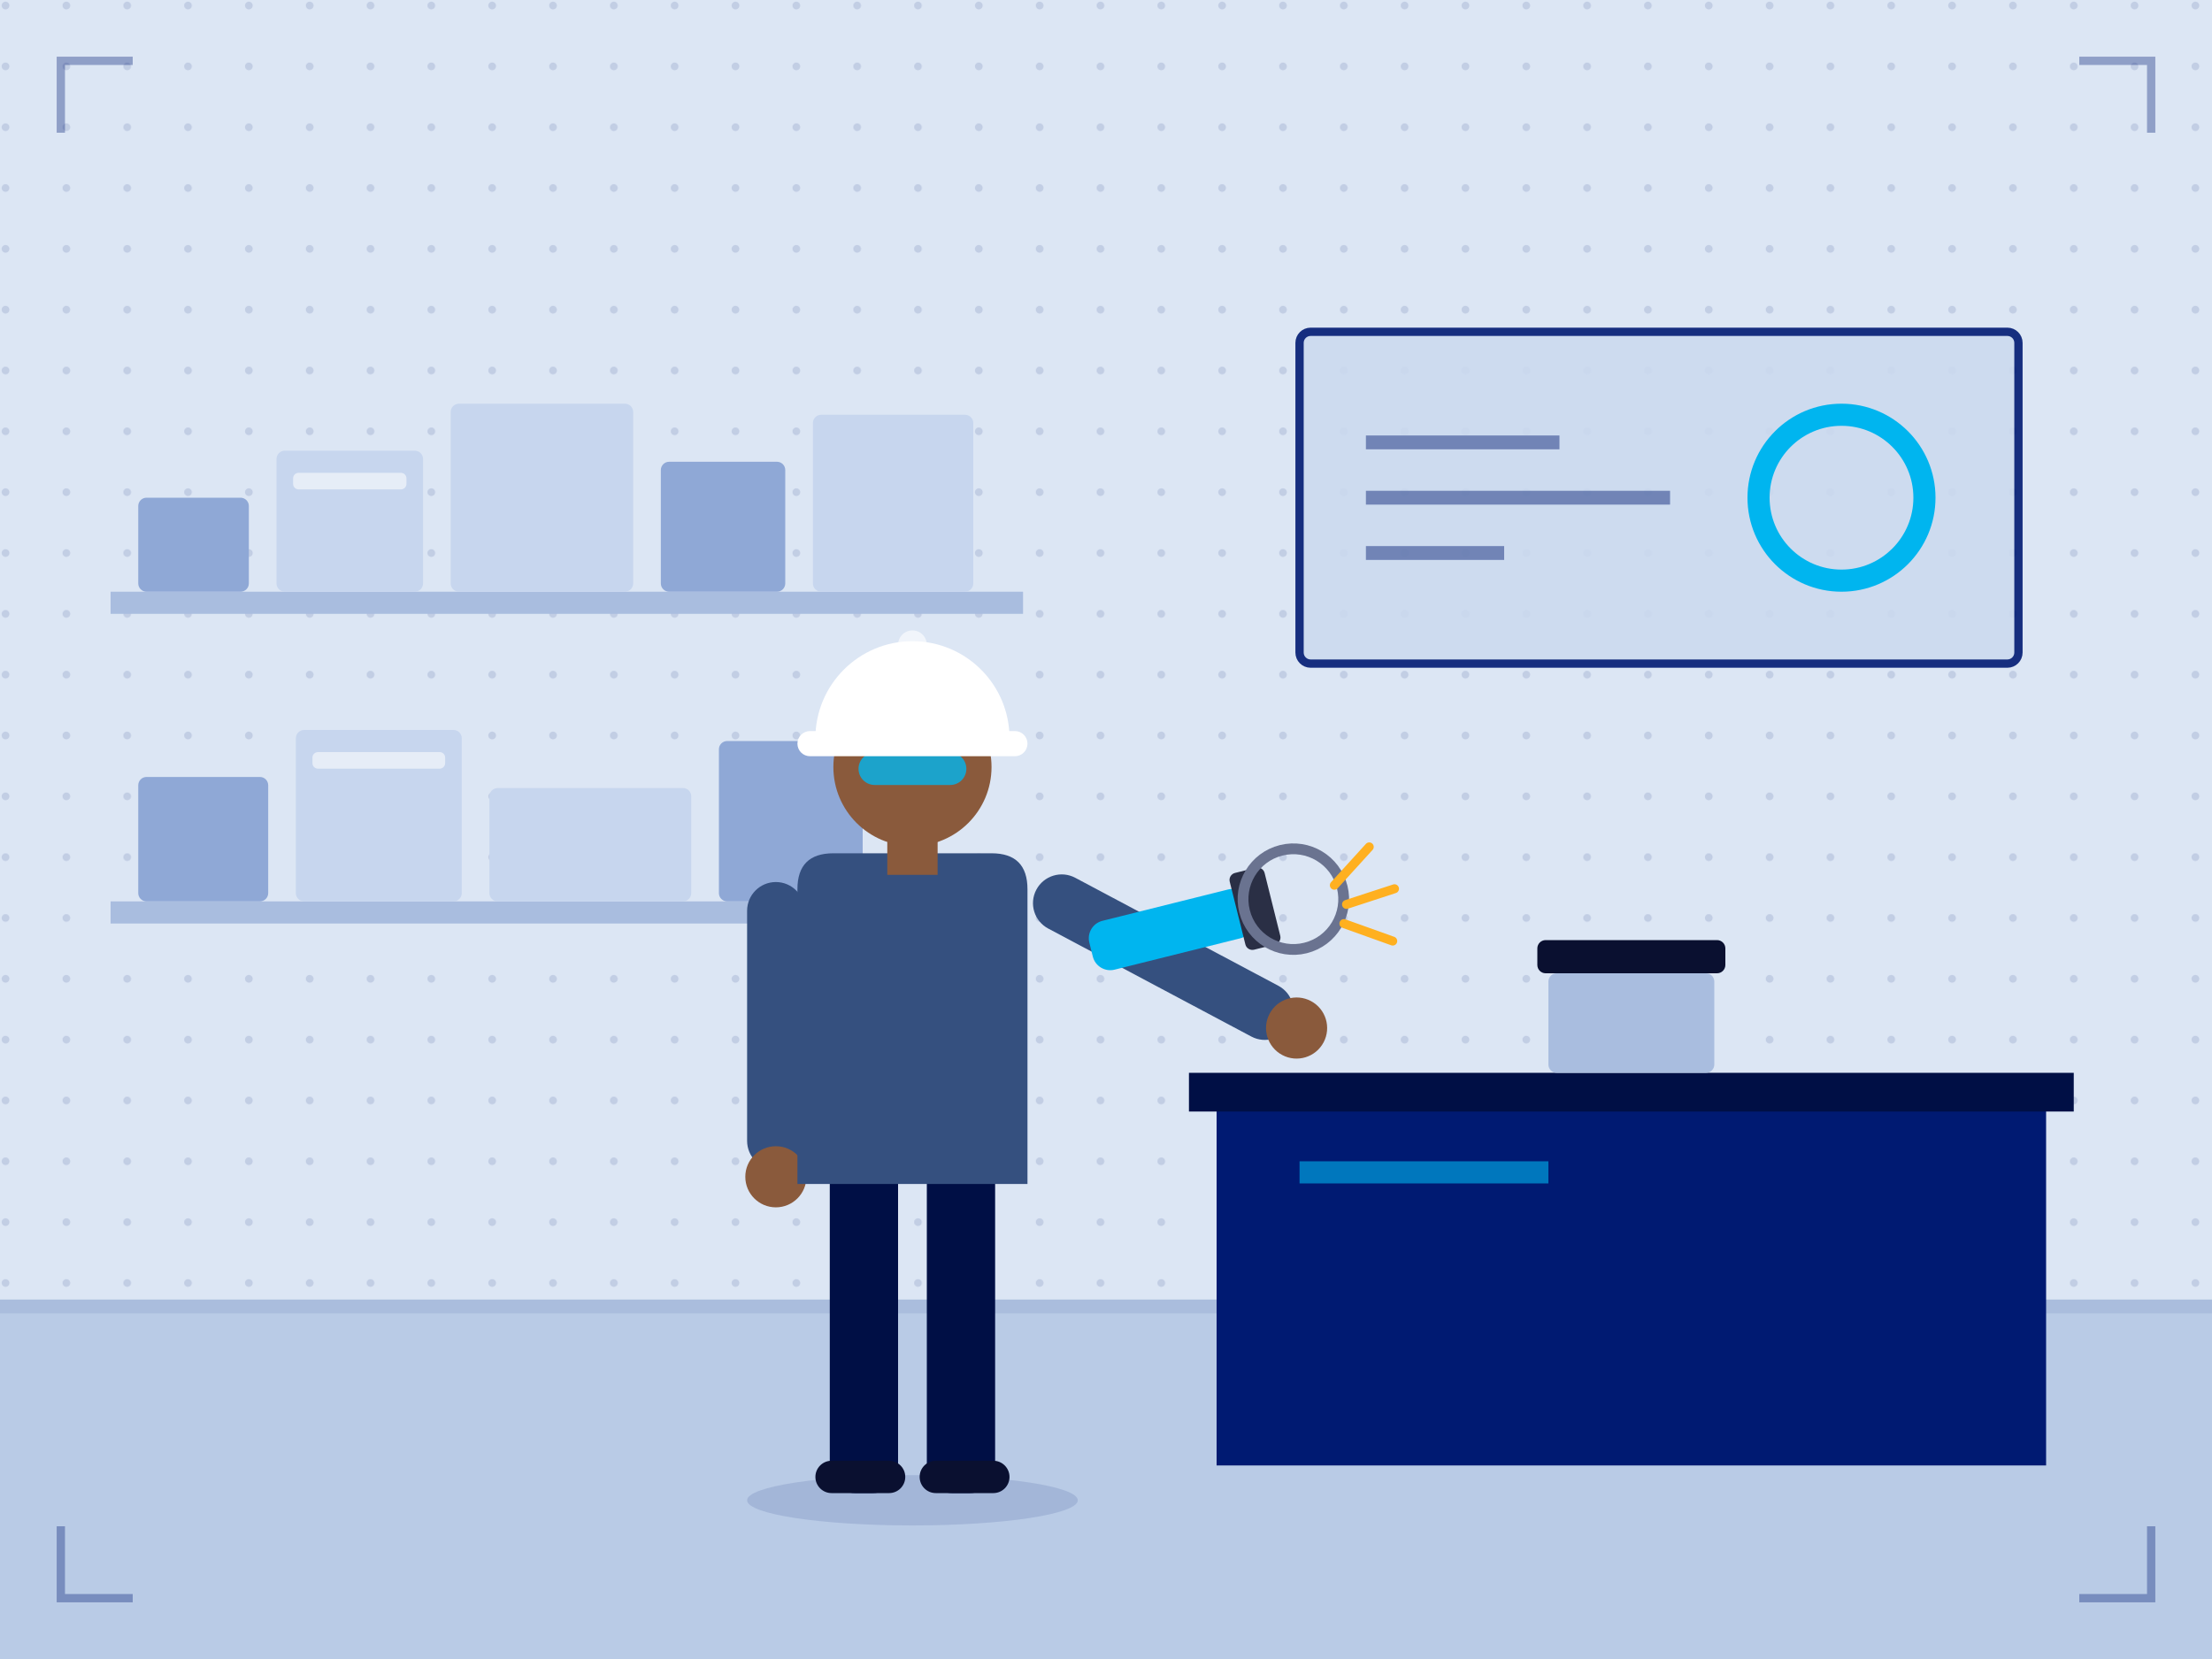
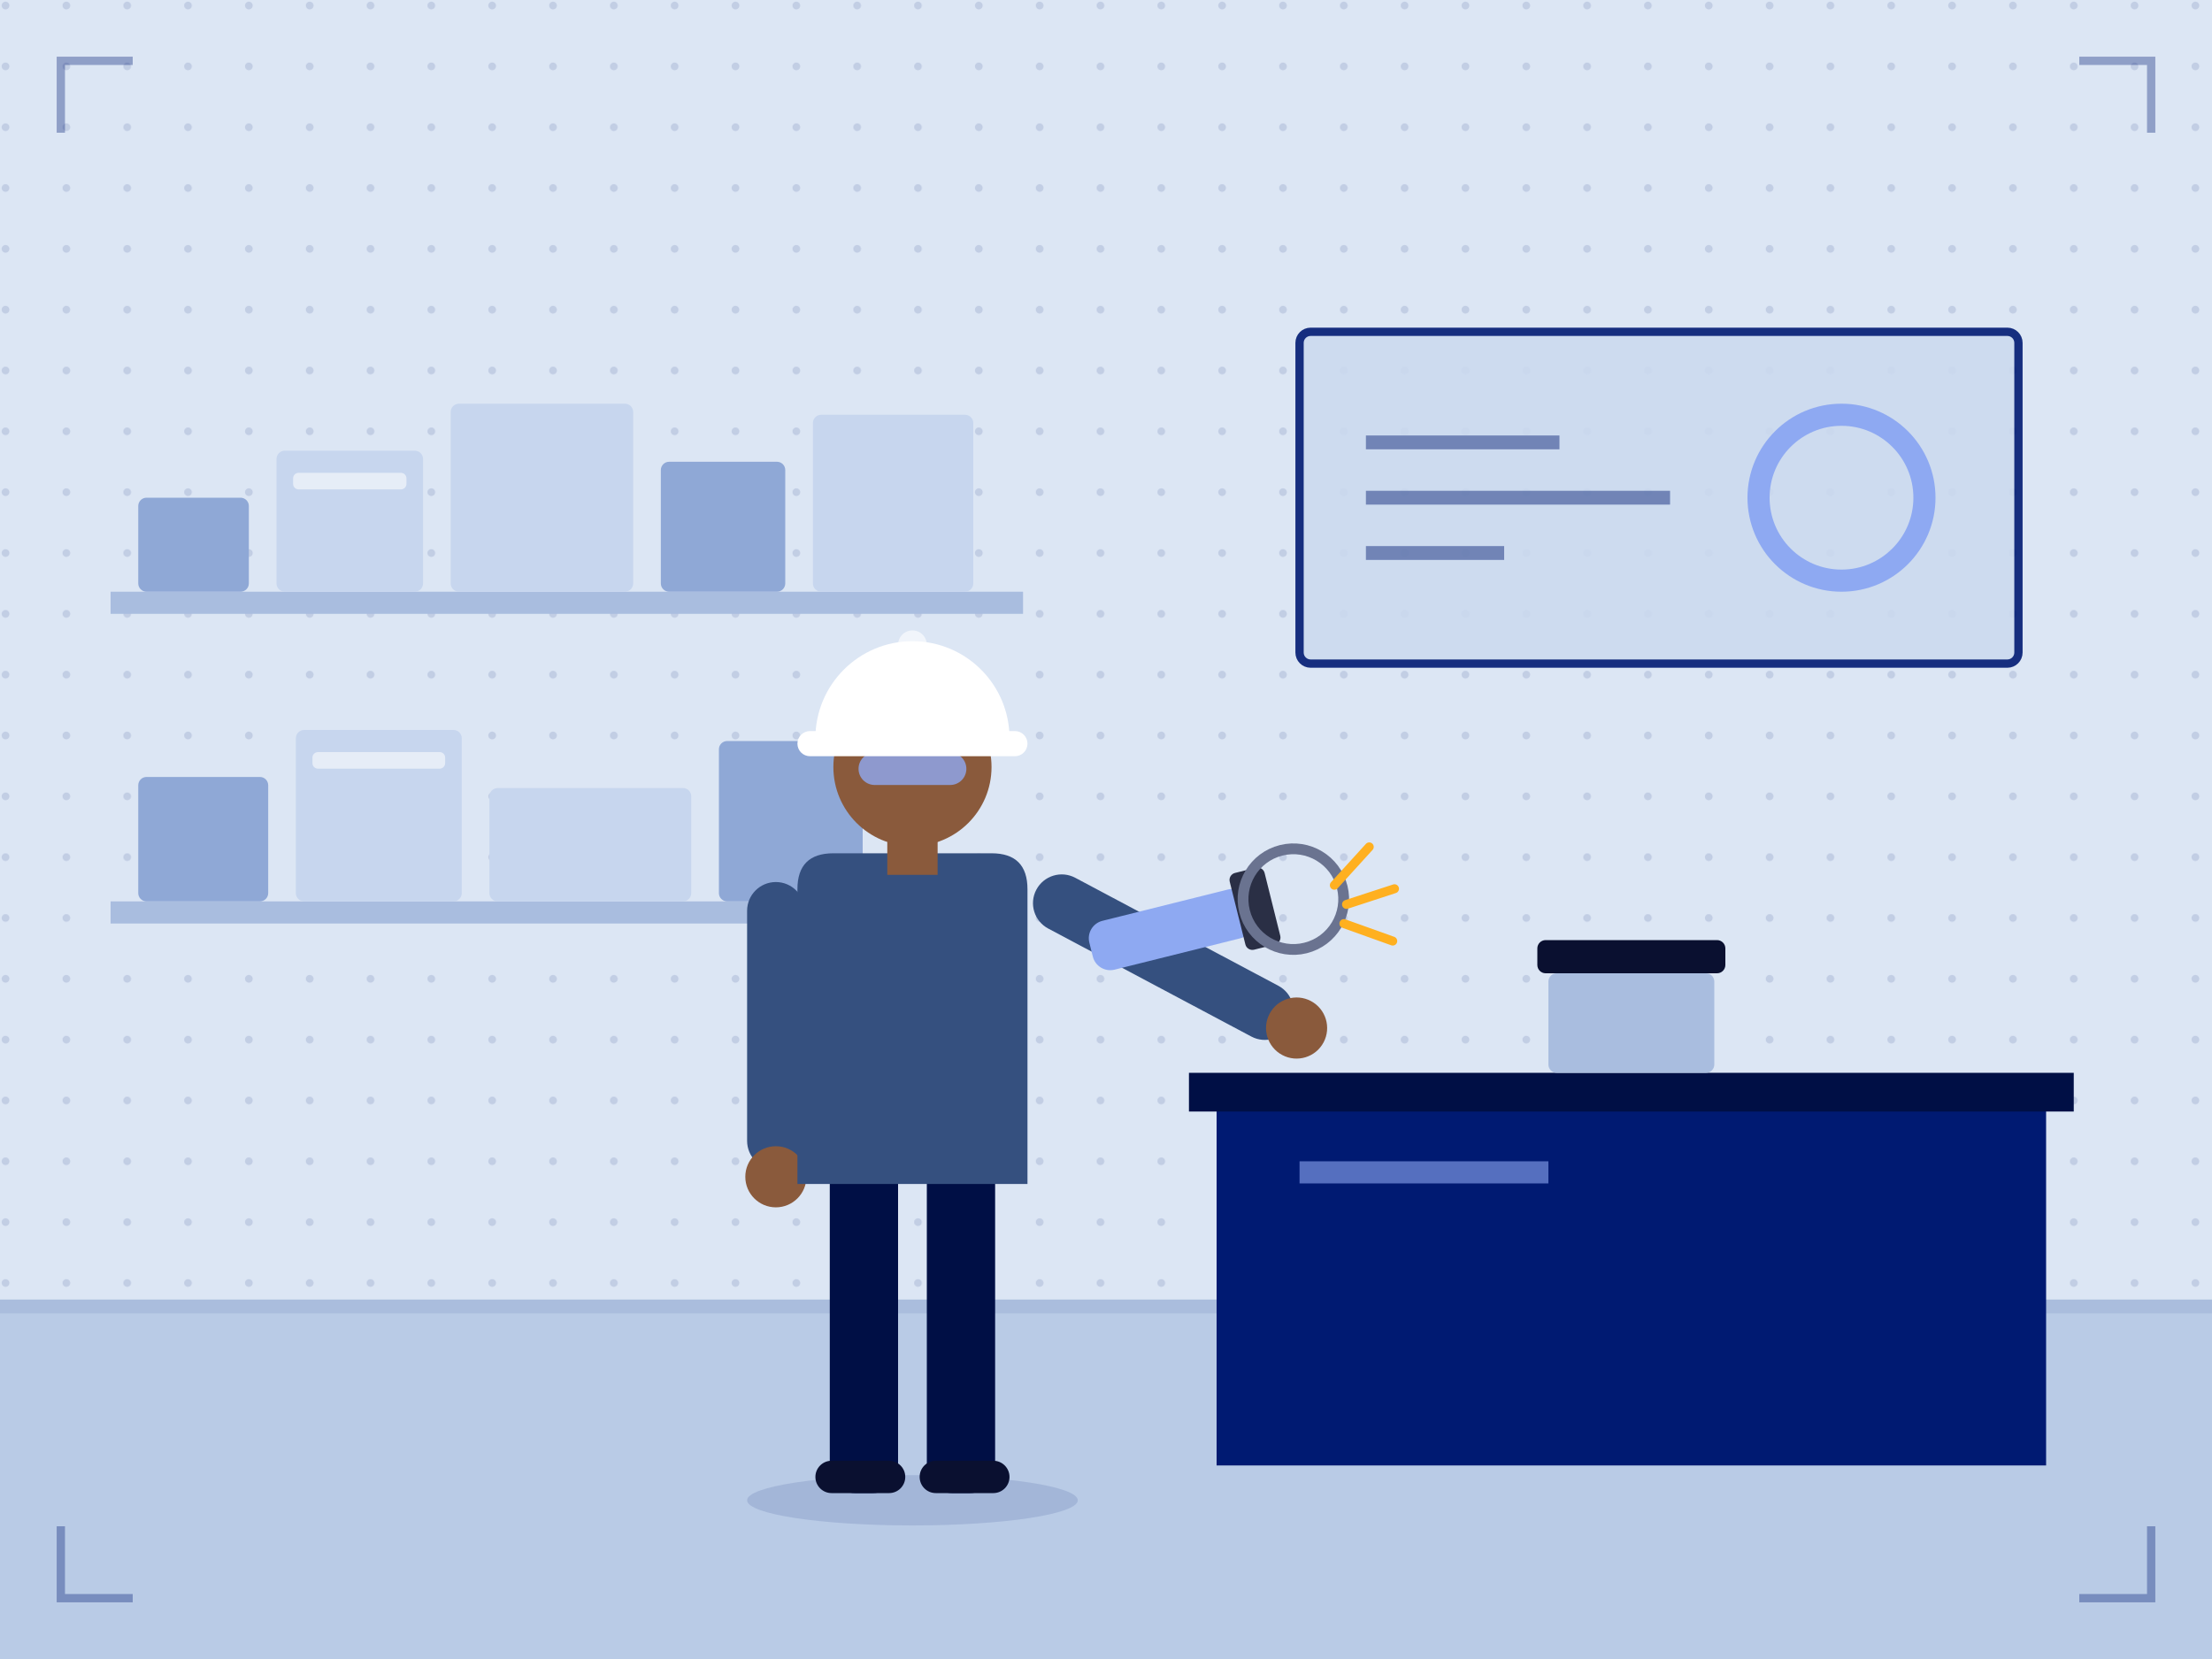
<svg xmlns="http://www.w3.org/2000/svg" viewBox="0 0 800 600" role="img" aria-label="Maqueta de foto del taller de mantenimiento">
  <defs>
    <pattern id="dots" width="22" height="22" patternUnits="userSpaceOnUse">
      <circle cx="2" cy="2" r="1.4" fill="#001a72" opacity=".12" />
    </pattern>
  </defs>
  <rect width="800" height="600" fill="#dce6f4" />
  <rect width="800" height="600" fill="url(#dots)" />
  <rect x="40" y="214" width="330" height="8" fill="#a9bddf" />
  <rect x="50" y="180" width="40" height="34" rx="3" fill="#8fa8d6" />
  <rect x="100" y="163" width="53" height="51" rx="3" fill="#c7d6ee" />
  <rect x="106" y="171" width="41" height="6" rx="2" fill="#ffffff" opacity=".55" />
  <rect x="163" y="146" width="66" height="68" rx="3" fill="#c7d6ee" />
  <rect x="239" y="167" width="45" height="47" rx="3" fill="#8fa8d6" />
  <rect x="294" y="150" width="58" height="64" rx="3" fill="#c7d6ee" />
  <rect x="40" y="326" width="330" height="8" fill="#a9bddf" />
  <rect x="50" y="281" width="47" height="45" rx="3" fill="#8fa8d6" />
  <rect x="107" y="264" width="60" height="62" rx="3" fill="#c7d6ee" />
  <rect x="113" y="272" width="48" height="6" rx="2" fill="#ffffff" opacity=".55" />
  <rect x="177" y="285" width="73" height="41" rx="3" fill="#c7d6ee" />
  <rect x="260" y="268" width="52" height="58" rx="3" fill="#8fa8d6" />
  <g transform="translate(470 120)">
    <rect width="260" height="120" rx="4" fill="#cbd9ee" stroke="#001a72" stroke-width="3" opacity=".9" />
    <path d="M24 40h70M24 60h110M24 80h50" stroke="#001a72" stroke-width="5" opacity=".45" />
-     <circle cx="196" cy="60" r="30" fill="none" stroke="#00b5ef" stroke-width="8" />
+     <circle cx="196" cy="60" r="30" fill="none" stroke="#8ea9f2" stroke-width="8" />
  </g>
  <rect y="470" width="800" height="130" fill="#b9cbe6" />
  <rect y="470" width="800" height="5" fill="#001a72" opacity=".08" />
  <g transform="translate(330 540) scale(1.3)">
    <ellipse cx="0" cy="2" rx="46" ry="7" fill="#001a72" opacity=".12" />
    <rect x="-23" y="-94" width="19" height="94" rx="7" fill="#000f45" />
    <rect x="4" y="-94" width="19" height="94" rx="7" fill="#000f45" />
    <rect x="-27" y="-9" width="25" height="9" rx="4.5" fill="#0a1030" />
    <rect x="2" y="-9" width="25" height="9" rx="4.5" fill="#0a1030" />
    <rect x="-46" y="-170" width="16" height="80" rx="8" fill="#35507f" />
    <circle cx="-38" cy="-88" r="8.5" fill="#8a5a3c" />
    <path d="M-32 -168 q0 -10 10 -10 h44 q10 0 10 10 v82 h-64z" fill="#35507f" />
    <g transform="rotate(-62 38 -166)">
      <rect x="30" y="-170" width="16" height="80" rx="8" fill="#35507f" />
      <circle cx="38" cy="-88" r="8.5" fill="#8a5a3c" />
    </g>
    <rect x="-7" y="-188" width="14" height="16" fill="#8a5a3c" />
    <circle cx="0" cy="-202" r="22" fill="#8a5a3c" />
-     <rect x="-15" y="-206" width="30" height="9" rx="4.5" fill="#00b5ef" opacity=".8" />
+     <rect x="-15" y="-206" width="30" height="9" rx="4.5" fill="#8ea9f2" opacity=".8" />
    <path d="M-27 -210 a27 27 0 0 1 54 0z" fill="#ffffff" />
    <rect x="-32" y="-212" width="64" height="7" rx="3.5" fill="#ffffff" />
    <rect x="-4" y="-240" width="8" height="30" rx="4" fill="#ffffff" opacity=".6" />
    <g transform="translate(48 -158) rotate(-14)">
-       <rect width="46" height="14" rx="5" fill="#00b5ef" />
+       <rect width="46" height="14" rx="5" fill="#8ea9f2" />
      <rect x="42" y="-4" width="10" height="22" rx="2" fill="#2a2f45" />
      <circle cx="58" cy="7" r="14" fill="none" stroke="#6a7390" stroke-width="3" />
      <path d="M70 6l12-8M72 12l14-1M70 17l12 8" stroke="#ffb020" stroke-width="2.5" stroke-linecap="round" />
    </g>
  </g>
  <rect x="440" y="400" width="300" height="130" fill="#001a72" />
  <rect x="430" y="388" width="320" height="14" fill="#000f45" />
  <rect x="560" y="352" width="60" height="36" rx="3" fill="#a9bddf" />
  <rect x="556" y="340" width="68" height="12" rx="3" fill="#0a1030" />
-   <rect x="470" y="420" width="90" height="8" fill="#00b5ef" opacity=".6" />
+   <rect x="470" y="420" width="90" height="8" fill="#8ea9f2" opacity=".6" />
  <path d="M22 48V22H48" fill="none" stroke="#001a72" stroke-width="3" opacity=".35" />
  <path d="M778 48V22H752" fill="none" stroke="#001a72" stroke-width="3" opacity=".35" />
  <path d="M22 552V578H48" fill="none" stroke="#001a72" stroke-width="3" opacity=".35" />
  <path d="M778 552V578H752" fill="none" stroke="#001a72" stroke-width="3" opacity=".35" />
</svg>
